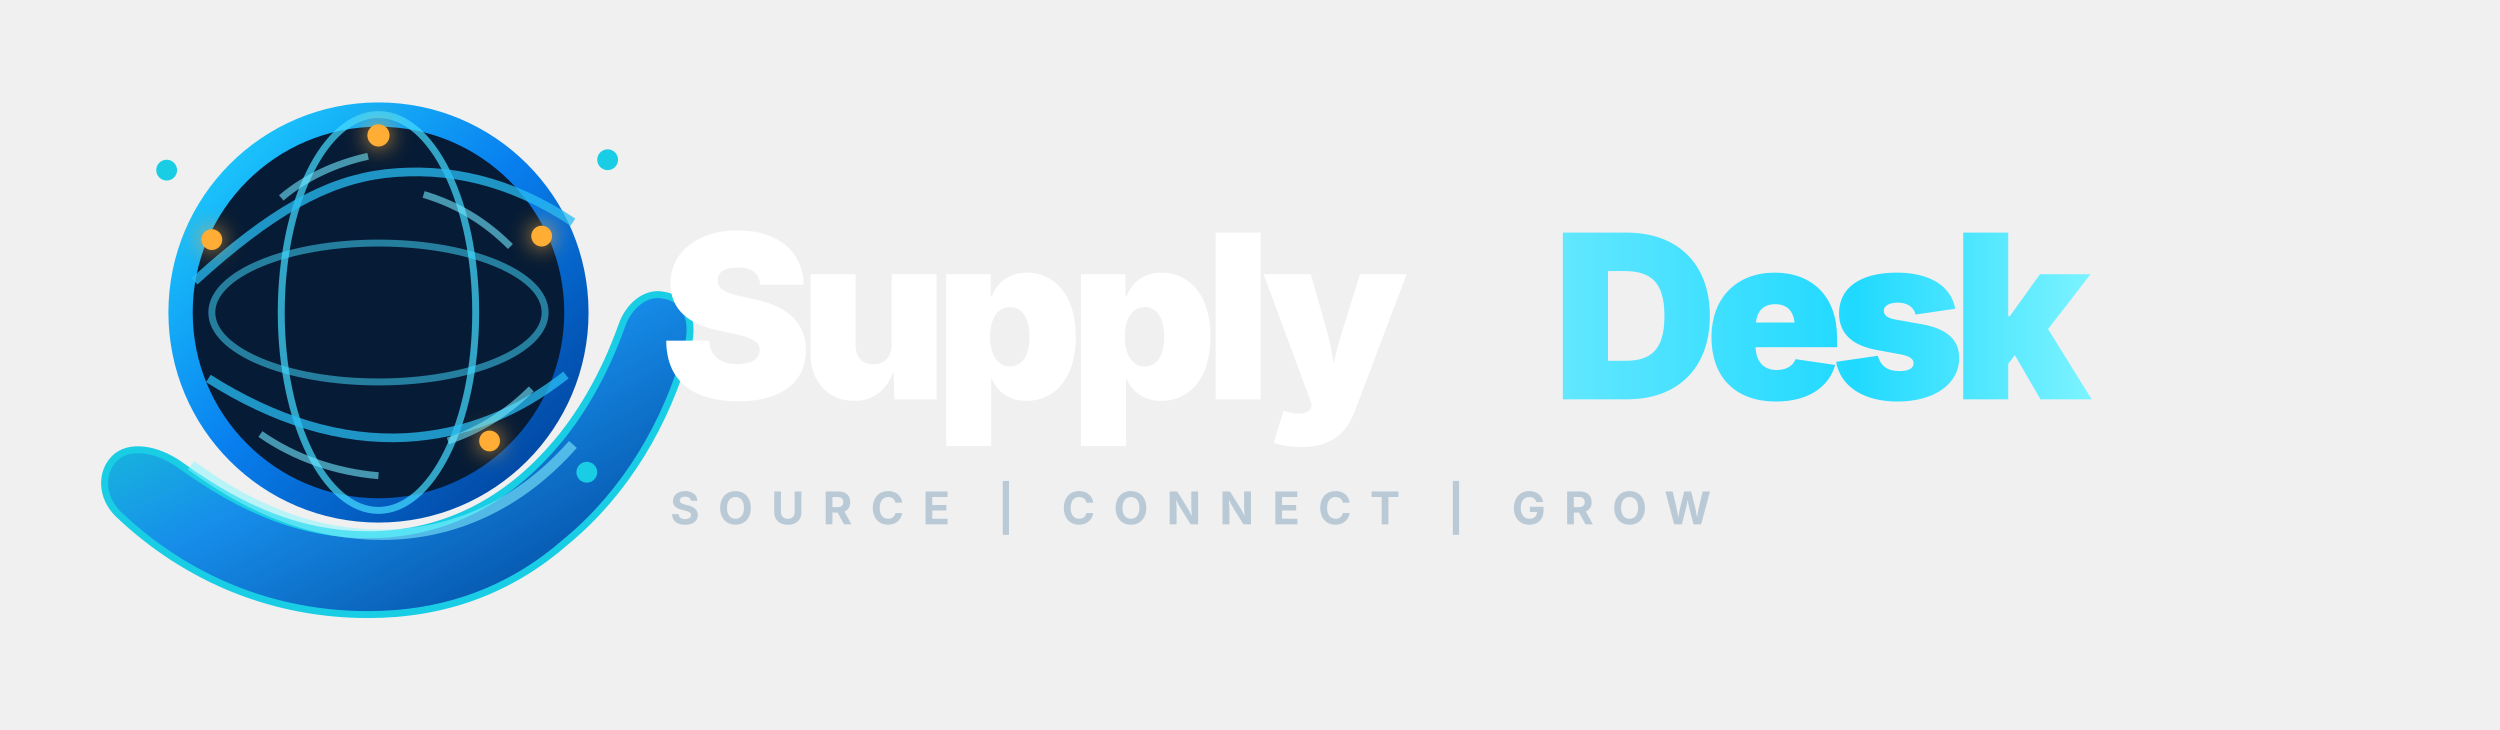
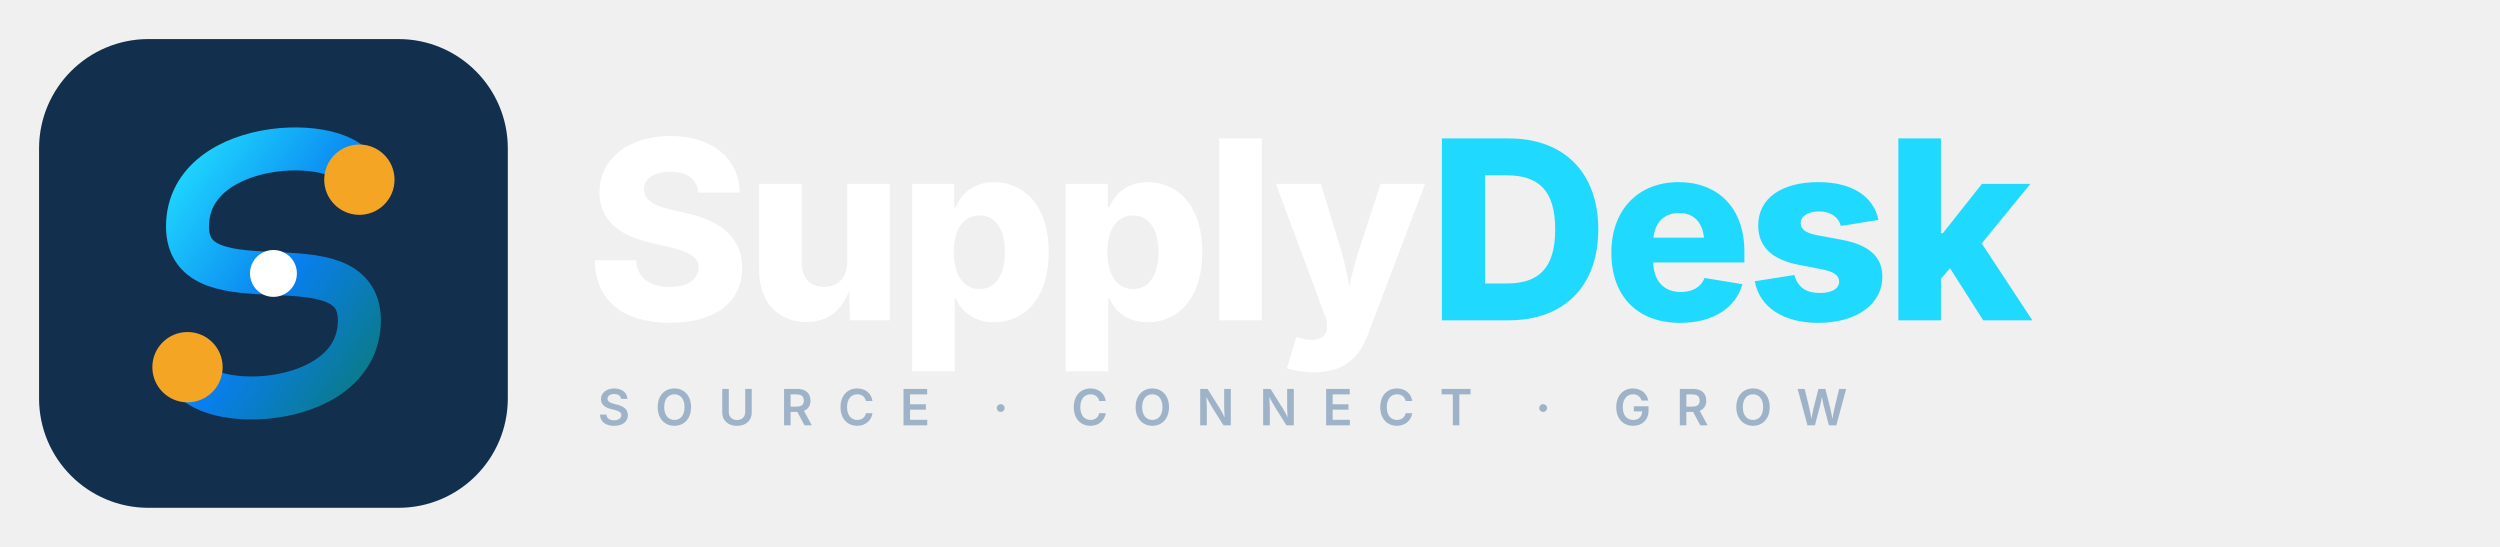
- <svg xmlns="http://www.w3.org/2000/svg" viewBox="0 0 720 210" role="img" aria-labelledby="title desc">
+ <svg xmlns="http://www.w3.org/2000/svg" viewBox="0 0 640 140">
  <defs>
-     <linearGradient id="globe" x1="0" y1="0" x2="1" y2="1">
-       <stop offset="0" stop-color="#20d9ff" />
-       <stop offset=".48" stop-color="#087fef" />
-       <stop offset="1" stop-color="#003b91" />
+     <linearGradient id="g" x1="0" y1="0" x2="1" y2="1">
+       <stop offset="0" stop-color="#20D9FF" />
+       <stop offset=".55" stop-color="#087FEF" />
+       <stop offset="1" stop-color="#0B7A85" />
    </linearGradient>
-     <linearGradient id="hand" x1="0" y1="0" x2="1" y2="1">
-       <stop offset="0" stop-color="#19e0cf" />
-       <stop offset=".45" stop-color="#168eea" />
-       <stop offset="1" stop-color="#003d91" />
-     </linearGradient>
-     <linearGradient id="desk" x1="0" y1="0" x2="1" y2="0">
-       <stop offset="0" stop-color="#62e7ff" />
-       <stop offset=".55" stop-color="#20d9ff" />
-       <stop offset="1" stop-color="#7cf3ff" />
-     </linearGradient>
-     <filter id="glow">
-       <feGaussianBlur stdDeviation="3.2" result="b" />
-       <feMerge>
-         <feMergeNode in="b" />
-         <feMergeNode in="SourceGraphic" />
-       </feMerge>
-     </filter>
  </defs>
-   <g transform="translate(18 8)">
-     <circle cx="91" cy="82" r="57" fill="#061b35" stroke="url(#globe)" stroke-width="7" />
-     <ellipse cx="91" cy="82" rx="28" ry="57" fill="none" stroke="#42d9ff" stroke-width="2" opacity=".72" />
-     <ellipse cx="91" cy="82" rx="48" ry="20" fill="none" stroke="#42d9ff" stroke-width="2" opacity=".52" />
-     <path d="M38 73c22-20 38-29 55-31 18-2 36 2 54 14M42 101c19 12 38 18 57 17 17-1 32-7 46-18" fill="none" stroke="#27bdf5" stroke-width="2.5" opacity=".75" />
-     <path d="M63 49c7-6 16-10 25-12M104 48c10 3 18 8 25 15M57 117c10 7 22 11 34 12M111 119c9-3 17-8 24-15" fill="none" stroke="#70e7ff" stroke-width="2" opacity=".6" />
-     <g fill="#ffad36" filter="url(#glow)">
-       <circle cx="91" cy="31" r="3.2" />
-       <circle cx="43" cy="61" r="3" />
-       <circle cx="138" cy="60" r="3" />
-       <circle cx="123" cy="119" r="3" />
-     </g>
-     <path d="M34 126c18 13 35 20 54 20 21 0 39-9 53-25 8-9 15-21 20-35 2-6 7-10 12-9 7 1 9 8 7 15-6 22-18 42-35 56-16 14-35 21-57 21-27 0-52-10-72-29-5-5-5-12-1-16 4-4 12-3 19 2z" fill="url(#hand)" stroke="#19cde4" stroke-width="2" />
-     <path d="M37 126c19 14 37 20 55 20 21 0 40-9 55-26" fill="none" stroke="#8af5ff" stroke-width="3" opacity=".55" />
-     <g fill="#19cde4">
-       <circle cx="30" cy="41" r="3" />
-       <circle cx="157" cy="38" r="3" />
-       <circle cx="151" cy="128" r="3" />
-     </g>
+   <g transform="translate(10,10)">
+     <rect width="120" height="120" rx="28" fill="#12304D" />
+     <path d="M82 36 C 82 24, 38 24, 38 48 C 38 70, 82 50, 82 72 C 82 96, 38 96, 38 84" fill="none" stroke="url(#g)" stroke-width="11" stroke-linecap="round" />
+     <circle cx="82" cy="36" r="9" fill="#F5A524" />
+     <circle cx="38" cy="84" r="9" fill="#F5A524" />
+     <circle cx="60" cy="60" r="6" fill="#fff" />
  </g>
-   <g transform="translate(190 43)">
-     <text x="0" y="72" font-family="Inter,Arial,sans-serif" font-size="66" font-weight="900" letter-spacing="-3.8" fill="#ffffff">Supply</text>
-     <text x="257" y="72" font-family="Inter,Arial,sans-serif" font-size="66" font-weight="900" letter-spacing="-3.8" fill="url(#desk)">Desk</text>
-     <text x="3" y="108" font-family="Inter,Arial,sans-serif" font-size="13" font-weight="700" letter-spacing="5.3" fill="#b9cad6">SOURCE  |  CONNECT  |  GROW</text>
-   </g>
+   <text x="150" y="82" font-family="Inter,Segoe UI,Helvetica,Arial,sans-serif" font-size="64" font-weight="800" letter-spacing="-1.5" fill="#FFFFFF">Supply<tspan fill="#20D9FF">Desk</tspan>
+   </text>
+   <text x="153" y="108.88" font-family="Inter,Segoe UI,Helvetica,Arial,sans-serif" font-size="12.8" font-weight="600" letter-spacing="6.4" fill="#9FB3C8">SOURCE · CONNECT · GROW</text>
</svg>
